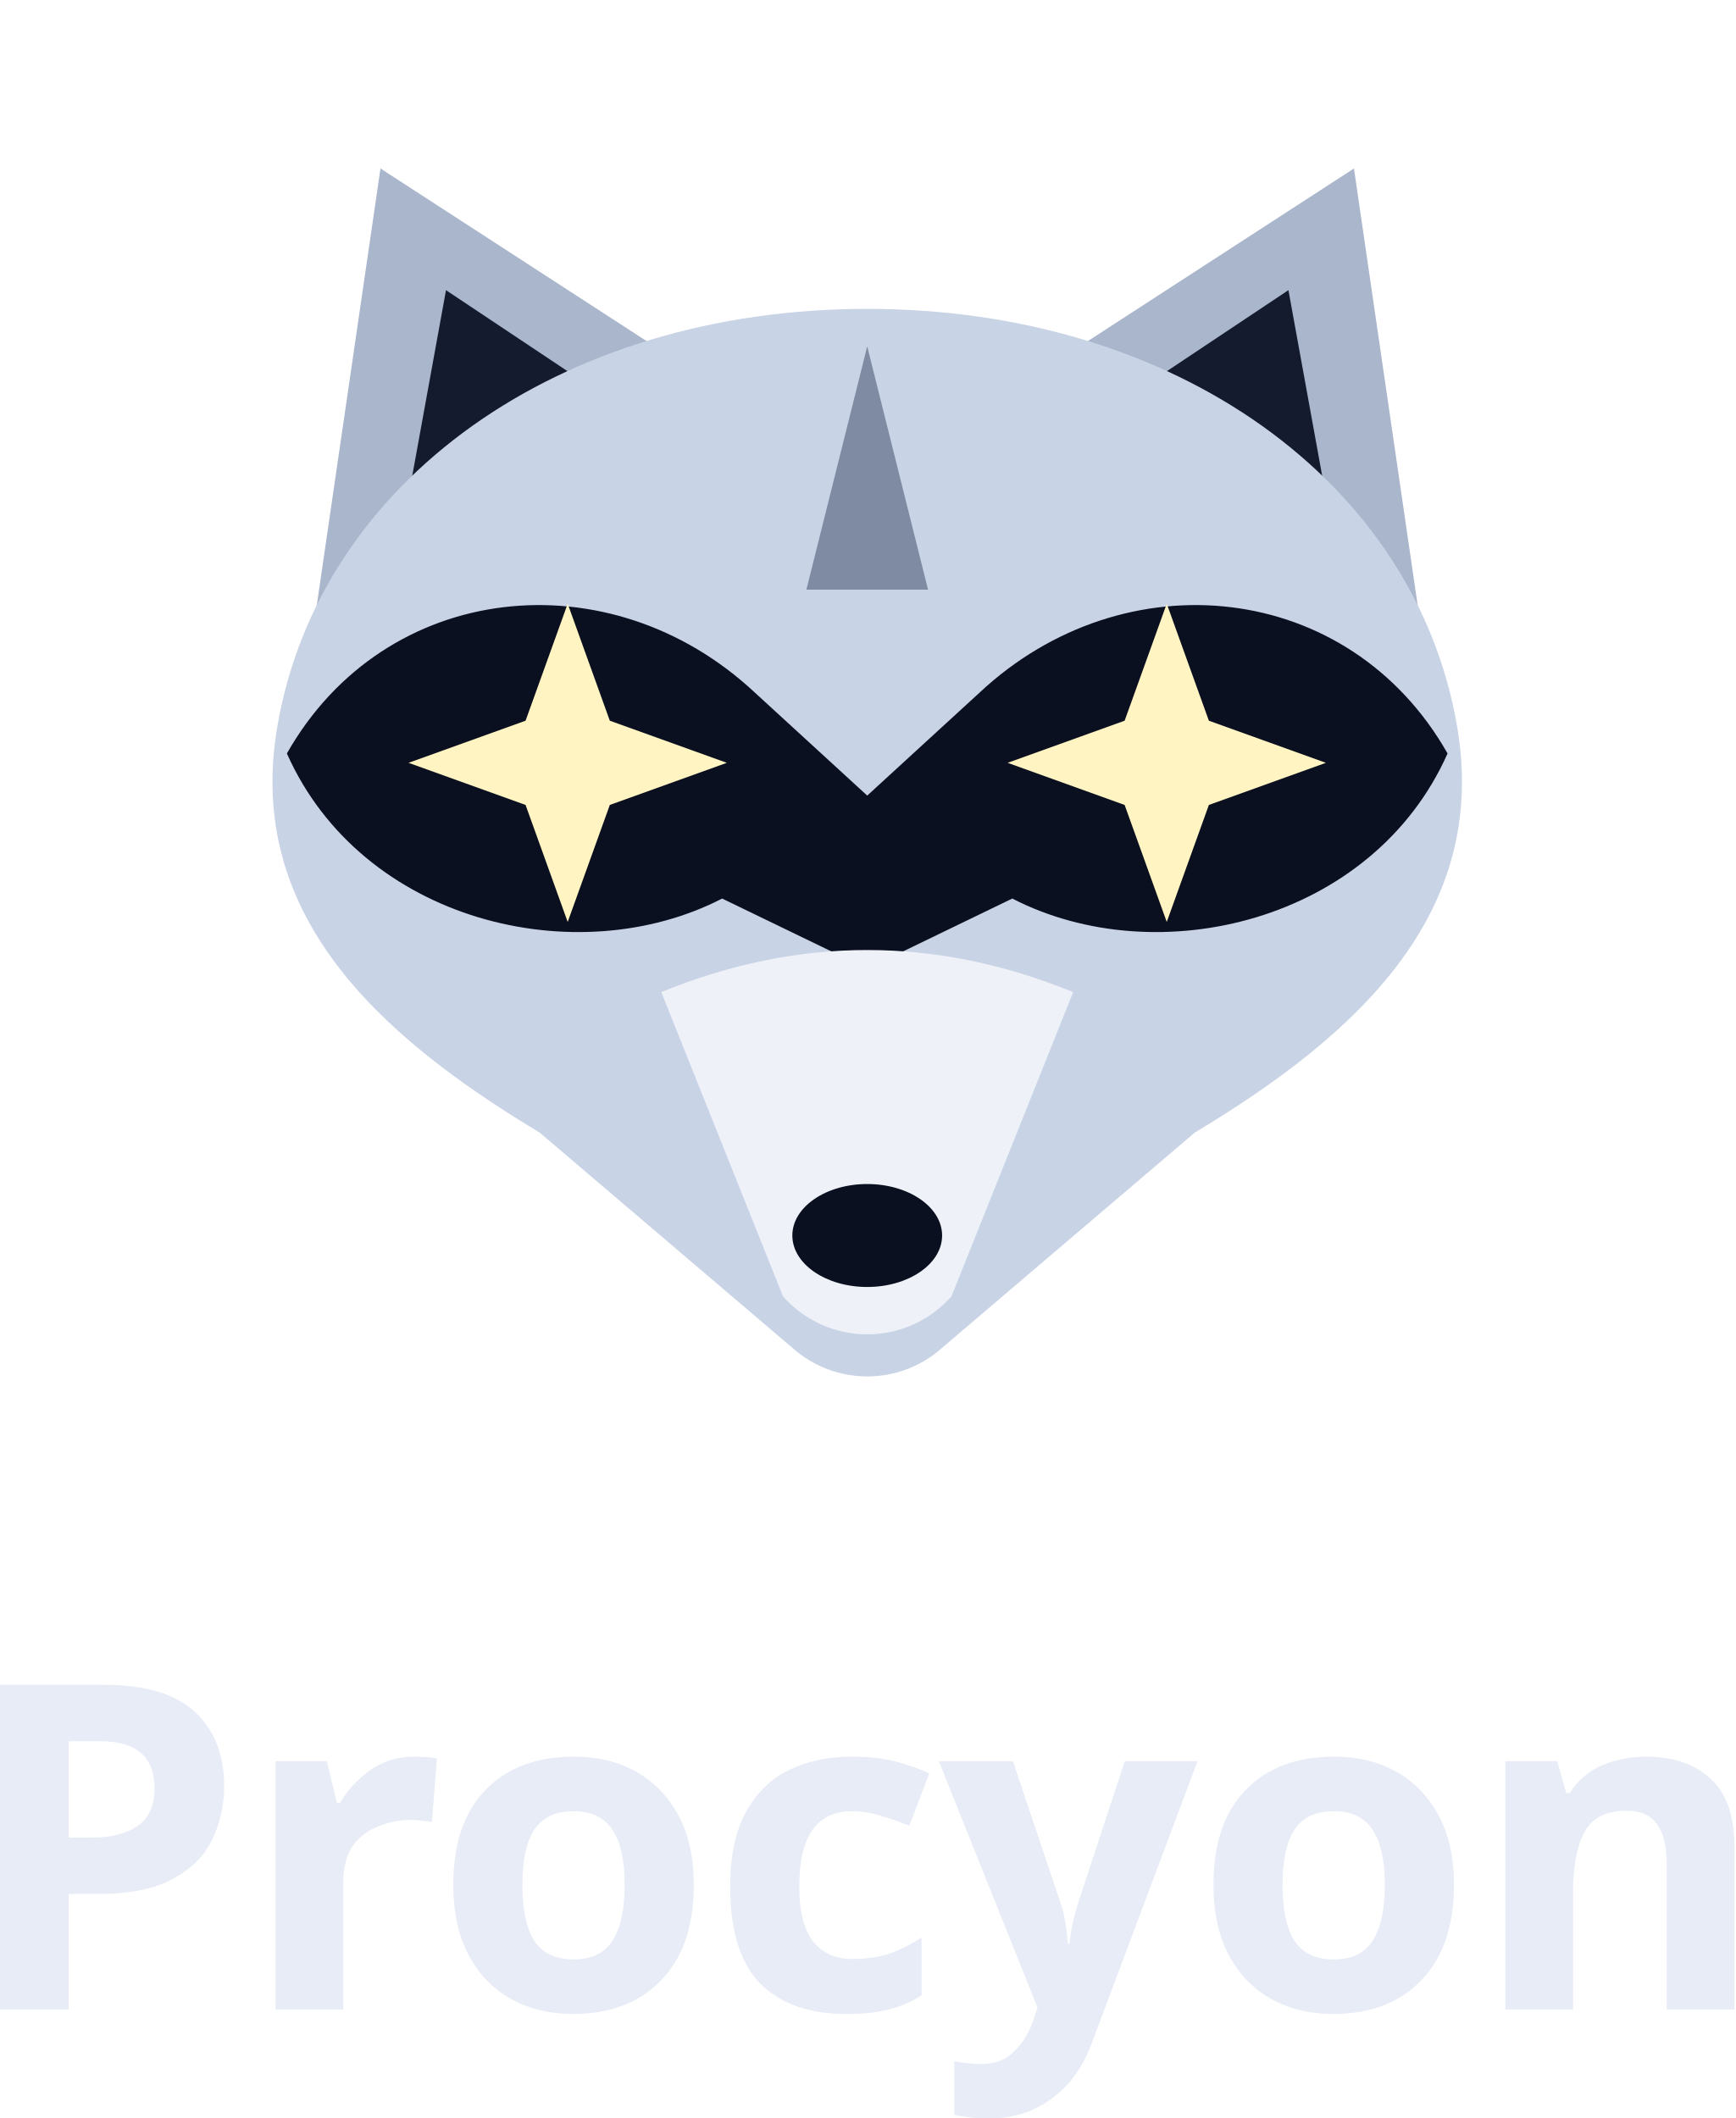
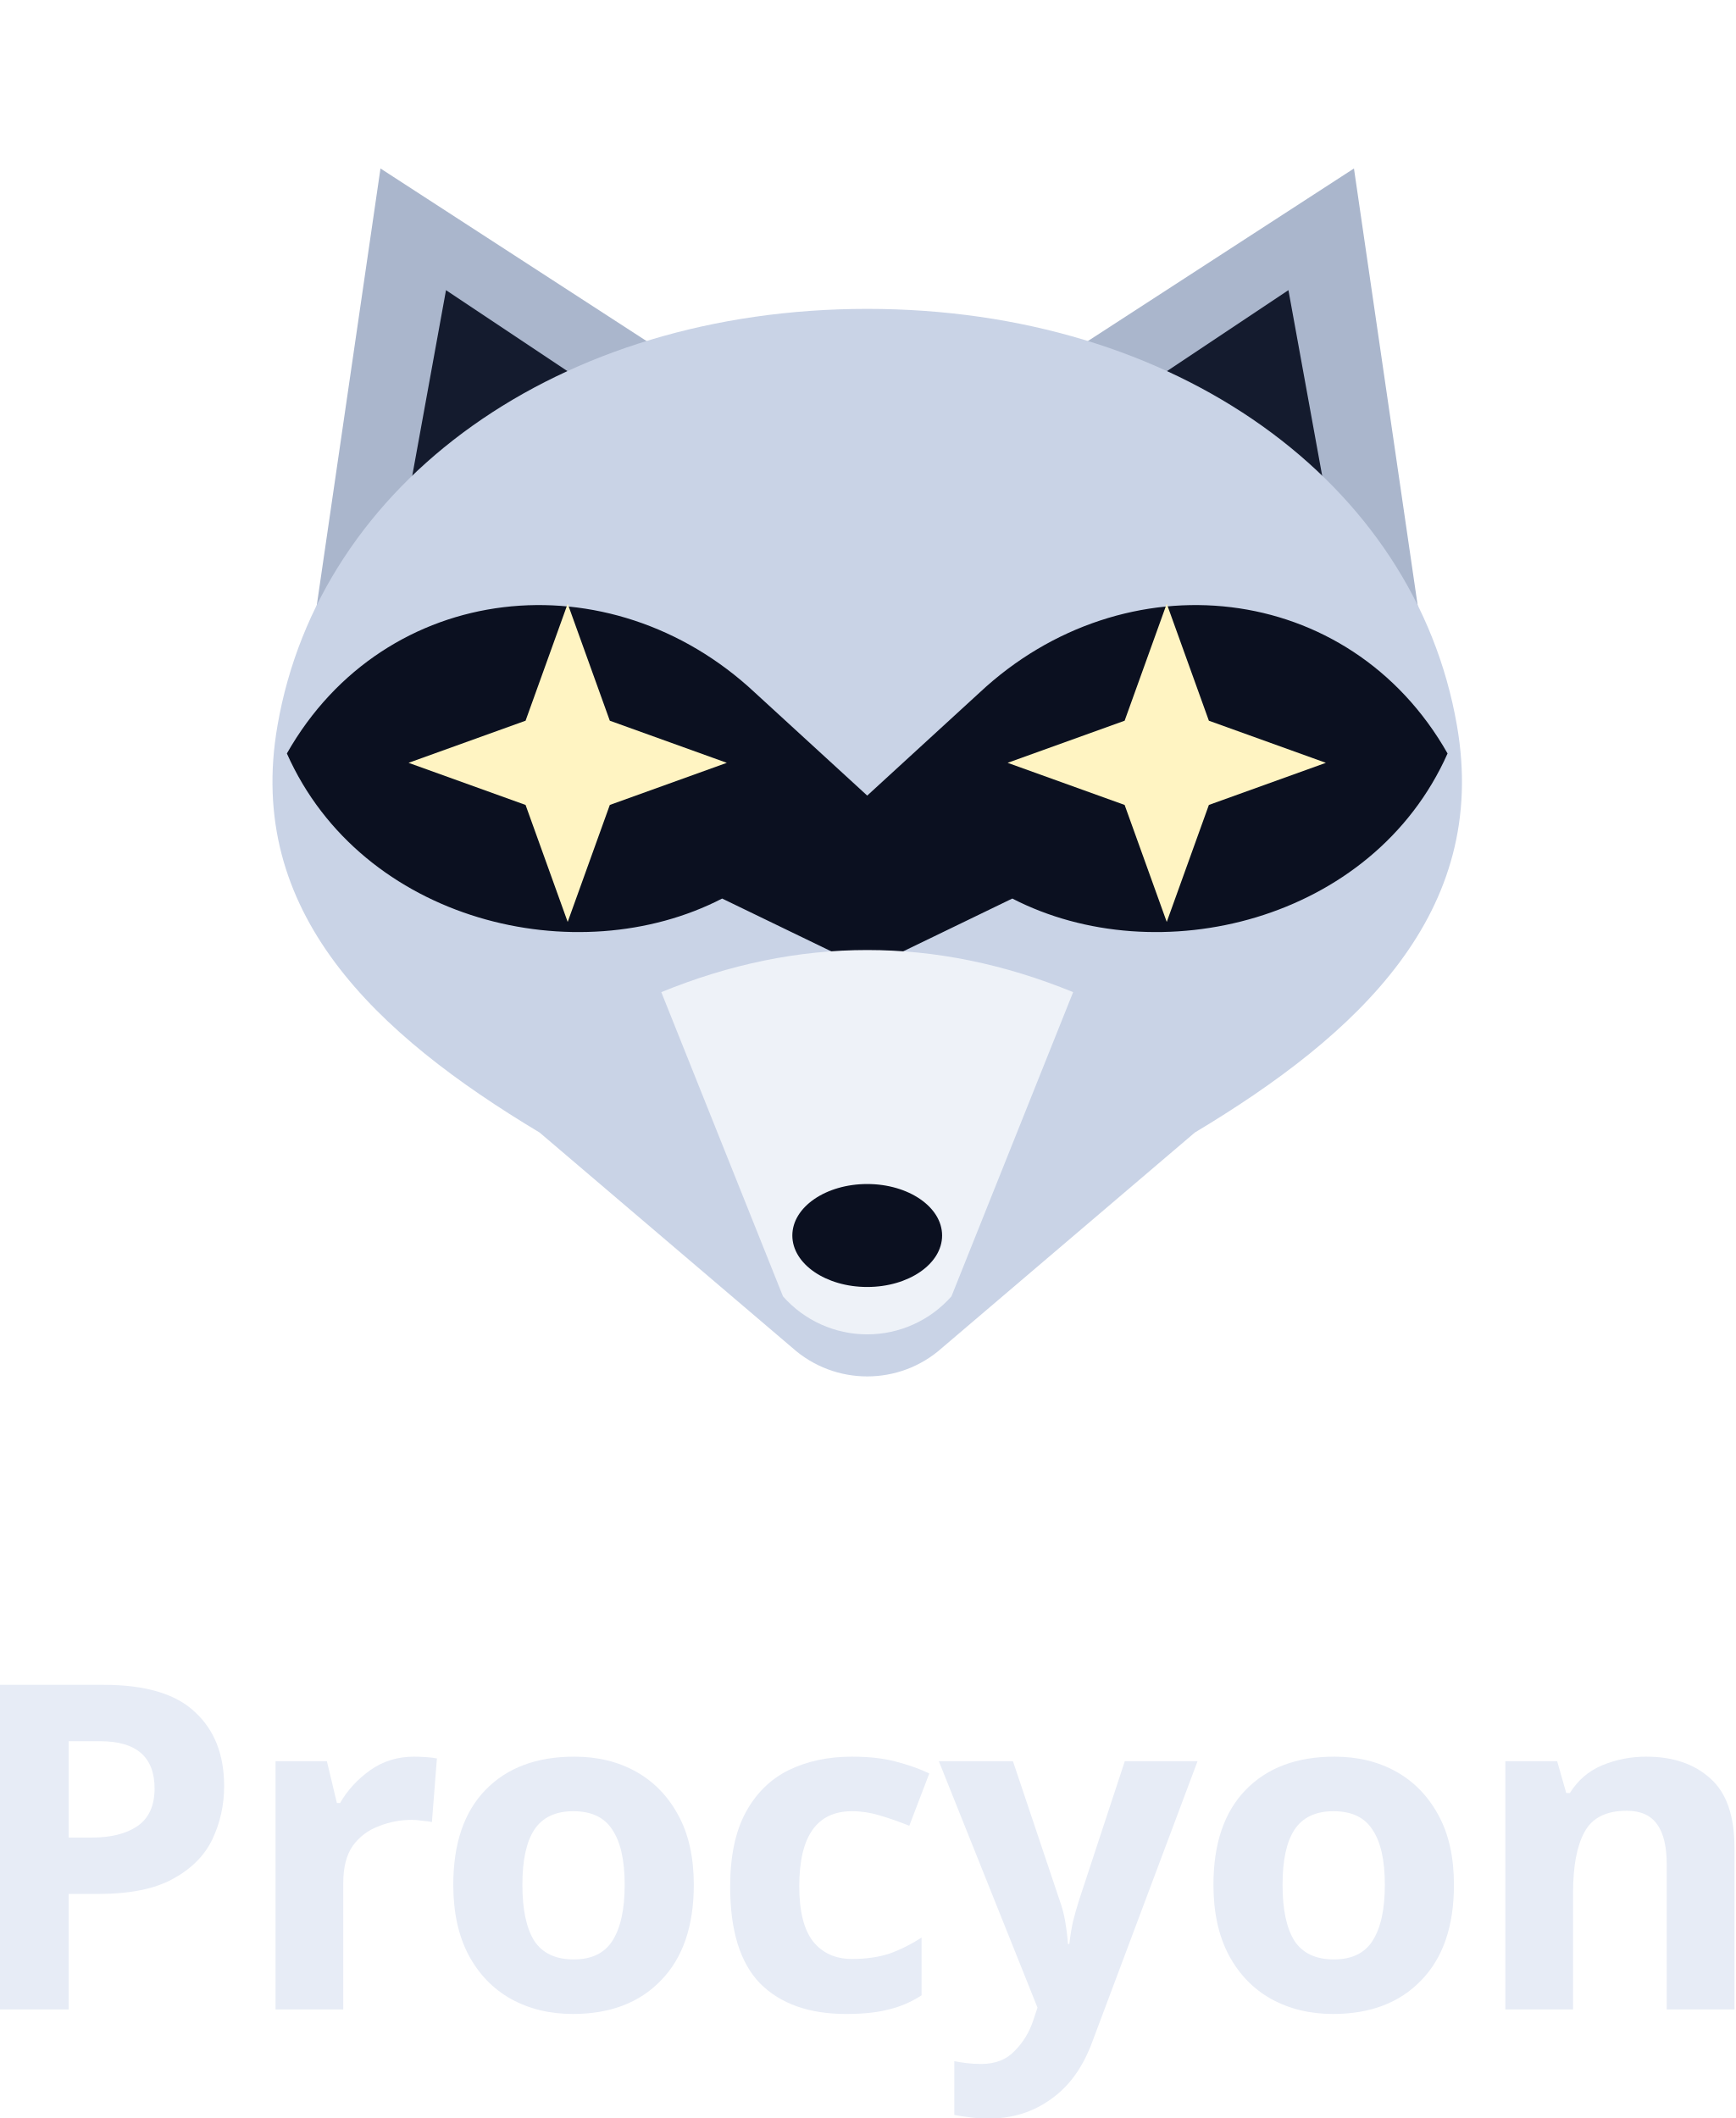
- <svg xmlns="http://www.w3.org/2000/svg" viewBox="0 0 649 792" version="1.1" id="svg32">
-   <defs id="defs36" />
-   <g transform="matrix(17.5,0,0,17.5,44.27,0)" id="g26">
+ <svg xmlns="http://www.w3.org/2000/svg" viewBox="0 0 649 792" version="1.1" id="svg30">
+   <defs id="defs34" />
+   <g transform="matrix(17.5,0,0,17.5,44.27,0)" id="g24">
    <path d="M 4.2,13.2 5.6,3.6 13,8.4 Z" fill="#aab6cc" id="path4" />
    <path d="M 27.8,13.2 26.4,3.6 19,8.4 Z" fill="#aab6cc" id="path6" />
    <path d="M 6.2,10.6 7,6.2 10.6,8.6 Z" fill="#141b2e" id="path8" />
    <path d="M 25.8,10.6 25,6.2 21.4,8.6 Z" fill="#141b2e" id="path10" />
    <path d="m 16,6.6 c 6.6,0 11.7,3.7 12.6,8.9 0.7,4 -2.1,6.6 -5.6,8.7 l -5.4,4.6 a 2.4,2.4 0 0 1 -3.2,0 L 9,24.2 C 5.5,22.1 2.7,19.5 3.4,15.5 4.3,10.3 9.4,6.6 16,6.6 Z" fill="#c9d3e6" id="path12" />
-     <path d="m 16,7.4 -1.3,5.2 h 2.6 z" fill="#7f8ba3" id="path14" />
-     <path d="m 3.6,16.1 c 2.1,-3.7 6.9,-4.2 10,-1.3 L 16,17 18.4,14.8 c 3.1,-2.9 7.9,-2.4 10,1.3 -1.6,3.6 -6.2,4.7 -9.3,3.1 L 16,20.7 12.9,19.2 C 9.8,20.8 5.2,19.7 3.6,16.1 Z" fill="#0b1020" id="path16" />
-     <path d="m 11.6,21.2 q 4.4,-1.8 8.8,0 l -2.6,6.5 a 2.4,2.4 0 0 1 -3.6,0 z" fill="#eef2f8" id="path18" />
-     <path id="ellipse20" style="fill:#0b1020" d="M 17.6,26.4 A 1.6,1.1 0 0 1 16,27.5 1.6,1.1 0 0 1 14.4,26.4 1.6,1.1 0 0 1 16,25.3 1.6,1.1 0 0 1 17.6,26.4 Z" />
-     <path d="m 9.6,12.9 0.9,2.5 2.5,0.9 -2.5,0.9 -0.9,2.5 -0.9,-2.5 -2.5,-0.9 2.5,-0.9 z" fill="#fff4c2" id="path22" />
-     <path d="m 22.4,12.9 0.9,2.5 2.5,0.9 -2.5,0.9 -0.9,2.5 -0.9,-2.5 -2.5,-0.9 2.5,-0.9 z" fill="#fff4c2" id="path24" />
+     <path d="m 3.6,16.1 c 2.1,-3.7 6.9,-4.2 10,-1.3 L 16,17 18.4,14.8 c 3.1,-2.9 7.9,-2.4 10,1.3 -1.6,3.6 -6.2,4.7 -9.3,3.1 L 16,20.7 12.9,19.2 C 9.8,20.8 5.2,19.7 3.6,16.1 Z" fill="#0b1020" id="path14" />
+     <path d="m 11.6,21.2 q 4.4,-1.8 8.8,0 l -2.6,6.5 a 2.4,2.4 0 0 1 -3.6,0 z" fill="#eef2f8" id="path16" />
+     <path id="ellipse18" style="fill:#0b1020" d="M 17.6,26.4 A 1.6,1.1 0 0 1 16,27.5 1.6,1.1 0 0 1 14.4,26.4 1.6,1.1 0 0 1 16,25.3 1.6,1.1 0 0 1 17.6,26.4 Z" />
+     <path d="m 9.6,12.9 0.9,2.5 2.5,0.9 -2.5,0.9 -0.9,2.5 -0.9,-2.5 -2.5,-0.9 2.5,-0.9 z" fill="#fff4c2" id="path20" />
+     <path d="m 22.4,12.9 0.9,2.5 2.5,0.9 -2.5,0.9 -0.9,2.5 -0.9,-2.5 -2.5,-0.9 2.5,-0.9 z" fill="#fff4c2" id="path22" />
  </g>
-   <g transform="translate(0,560.7)" id="g30">
-     <g aria-label="Procyon" id="text28" style="font-weight:700;font-size:170px;font-family:'Noto Sans';letter-spacing:-1.7;fill:#e7ecf6">
-       <path d="m 38.76,69.32 q 23.46,0 34.17,10.2 10.88,10.03 10.88,27.71 0,10.54 -4.42,19.89 -4.42,9.18 -14.79,14.79 -10.2,5.61 -27.88,5.61 H 25.67 V 190.7 H -1.9073486e-7 V 69.32 Z m -1.36,21.08 H 25.67 V 126.44 h 8.5 q 10.88,0 17.17,-4.25 6.46,-4.42 6.46,-14.11 0,-17.68 -20.4,-17.68 z" id="path39" />
-       <path d="m 154.87,96.18 q 1.87,0 4.42,0.17 2.55,0.17 4.08,0.51 l -1.87,23.8 q -1.19,-0.34 -3.57,-0.51 -2.21,-0.34 -3.91,-0.34 -6.46,0 -12.41,2.38 -5.95,2.21 -9.69,7.31 -3.57,5.1 -3.57,13.94 v 47.26 h -25.33 V 97.88 h 19.21 l 3.74,15.64 h 1.19 q 4.08,-7.14 11.22,-12.24 7.14,-5.1 16.49,-5.1 z" id="path41" />
-       <path d="m 259.42,144.12 q 0,23.12 -12.24,35.7 -12.07,12.58 -32.98,12.58 -12.92,0 -23.12,-5.61 -10.03,-5.61 -15.81,-16.32 -5.78,-10.88 -5.78,-26.35 0,-23.12 12.07,-35.53 12.07,-12.41 33.15,-12.41 13.09,0 23.12,5.61 10.03,5.61 15.81,16.32 5.78,10.54 5.78,26.01 z m -64.09,0 q 0,13.77 4.42,20.91 4.59,6.97 14.79,6.97 10.03,0 14.45,-6.97 4.59,-7.14 4.59,-20.91 0,-13.77 -4.59,-20.57 -4.42,-6.97 -14.62,-6.97 -10.03,0 -14.62,6.97 -4.42,6.8 -4.42,20.57 z" id="path43" />
-       <path d="m 316.37,192.4 q -20.74,0 -32.13,-11.39 -11.22,-11.56 -11.22,-36.21 0,-17 5.78,-27.71 5.78,-10.71 15.98,-15.81 10.37,-5.1 23.8,-5.1 9.52,0 16.49,1.87 7.14,1.87 12.41,4.42 l -7.48,19.55 q -5.95,-2.38 -11.22,-3.91 -5.1,-1.53 -10.2,-1.53 -19.72,0 -19.72,28.05 0,13.94 5.1,20.57 5.27,6.63 14.62,6.63 7.99,0 14.11,-2.04 6.12,-2.21 11.9,-5.95 v 21.59 q -5.78,3.74 -12.24,5.27 -6.29,1.7 -15.98,1.7 z" id="path45" />
-       <path d="m 351.05,97.88 h 27.71 l 17.51,52.19 q 1.36,3.74 2.04,7.82 0.68,3.91 1.02,8.33 h 0.51 q 0.51,-4.42 1.36,-8.33 1.02,-4.08 2.21,-7.82 l 17.17,-52.19 h 27.2 L 408.51,202.6 q -5.27,14.45 -15.47,21.59 -10.03,7.31 -23.29,7.31 -4.25,0 -7.48,-0.51 -3.06,-0.34 -5.44,-0.85 v -20.06 q 1.87,0.34 4.42,0.68 2.72,0.34 5.61,0.34 7.99,0 12.58,-4.93 4.76,-4.76 6.97,-11.56 l 1.53,-4.59 z" id="path47" />
-       <path d="m 543.66,144.12 q 0,23.12 -12.24,35.7 -12.07,12.58 -32.98,12.58 -12.92,0 -23.12,-5.61 -10.03,-5.61 -15.81,-16.32 -5.78,-10.88 -5.78,-26.35 0,-23.12 12.07,-35.53 12.07,-12.41 33.15,-12.41 13.09,0 23.12,5.61 10.03,5.61 15.81,16.32 5.78,10.54 5.78,26.01 z m -64.09,0 q 0,13.77 4.42,20.91 4.59,6.97 14.79,6.97 10.03,0 14.45,-6.97 4.59,-7.14 4.59,-20.91 0,-13.77 -4.59,-20.57 -4.42,-6.97 -14.62,-6.97 -10.03,0 -14.62,6.97 -4.42,6.8 -4.42,20.57 z" id="path49" />
-       <path d="m 615.57,96.18 q 14.96,0 23.97,8.16 9.01,7.99 9.01,25.84 v 60.52 h -25.33 v -54.23 q 0,-10.03 -3.57,-14.96 -3.57,-5.1 -11.39,-5.1 -11.56,0 -15.81,7.99 -4.25,7.82 -4.25,22.61 v 43.69 h -25.33 V 97.88 h 19.38 l 3.4,11.9 h 1.36 q 4.42,-7.14 12.07,-10.37 7.82,-3.23 16.49,-3.23 z" id="path51" />
+   <g transform="translate(0,560.7)" id="g28">
+     <g aria-label="Procyon" id="text26" style="font-weight:700;font-size:170px;font-family:'Noto Sans';letter-spacing:-1.7;fill:#e7ecf6">
+       <path d="m 38.76,69.32 q 23.46,0 34.17,10.2 10.88,10.03 10.88,27.71 0,10.54 -4.42,19.89 -4.42,9.18 -14.79,14.79 -10.2,5.61 -27.88,5.61 H 25.67 V 190.7 H -1.9073486e-7 V 69.32 Z m -1.36,21.08 H 25.67 V 126.44 h 8.5 q 10.88,0 17.17,-4.25 6.46,-4.42 6.46,-14.11 0,-17.68 -20.4,-17.68 z" id="path37" />
+       <path d="m 154.87,96.18 q 1.87,0 4.42,0.17 2.55,0.17 4.08,0.51 l -1.87,23.8 q -1.19,-0.34 -3.57,-0.51 -2.21,-0.34 -3.91,-0.34 -6.46,0 -12.41,2.38 -5.95,2.21 -9.69,7.31 -3.57,5.1 -3.57,13.94 v 47.26 h -25.33 V 97.88 h 19.21 l 3.74,15.64 h 1.19 q 4.08,-7.14 11.22,-12.24 7.14,-5.1 16.49,-5.1 z" id="path39" />
+       <path d="m 259.42,144.12 q 0,23.12 -12.24,35.7 -12.07,12.58 -32.98,12.58 -12.92,0 -23.12,-5.61 -10.03,-5.61 -15.81,-16.32 -5.78,-10.88 -5.78,-26.35 0,-23.12 12.07,-35.53 12.07,-12.41 33.15,-12.41 13.09,0 23.12,5.61 10.03,5.61 15.81,16.32 5.78,10.54 5.78,26.01 z m -64.09,0 q 0,13.77 4.42,20.91 4.59,6.97 14.79,6.97 10.03,0 14.45,-6.97 4.59,-7.14 4.59,-20.91 0,-13.77 -4.59,-20.57 -4.42,-6.97 -14.62,-6.97 -10.03,0 -14.62,6.97 -4.42,6.8 -4.42,20.57 z" id="path41" />
+       <path d="m 316.37,192.4 q -20.74,0 -32.13,-11.39 -11.22,-11.56 -11.22,-36.21 0,-17 5.78,-27.71 5.78,-10.71 15.98,-15.81 10.37,-5.1 23.8,-5.1 9.52,0 16.49,1.87 7.14,1.87 12.41,4.42 l -7.48,19.55 q -5.95,-2.38 -11.22,-3.91 -5.1,-1.53 -10.2,-1.53 -19.72,0 -19.72,28.05 0,13.94 5.1,20.57 5.27,6.63 14.62,6.63 7.99,0 14.11,-2.04 6.12,-2.21 11.9,-5.95 v 21.59 q -5.78,3.74 -12.24,5.27 -6.29,1.7 -15.98,1.7 z" id="path43" />
+       <path d="m 351.05,97.88 h 27.71 l 17.51,52.19 q 1.36,3.74 2.04,7.82 0.68,3.91 1.02,8.33 h 0.51 q 0.51,-4.42 1.36,-8.33 1.02,-4.08 2.21,-7.82 l 17.17,-52.19 h 27.2 L 408.51,202.6 q -5.27,14.45 -15.47,21.59 -10.03,7.31 -23.29,7.31 -4.25,0 -7.48,-0.51 -3.06,-0.34 -5.44,-0.85 v -20.06 q 1.87,0.34 4.42,0.68 2.72,0.34 5.61,0.34 7.99,0 12.58,-4.93 4.76,-4.76 6.97,-11.56 l 1.53,-4.59 z" id="path45" />
+       <path d="m 543.66,144.12 q 0,23.12 -12.24,35.7 -12.07,12.58 -32.98,12.58 -12.92,0 -23.12,-5.61 -10.03,-5.61 -15.81,-16.32 -5.78,-10.88 -5.78,-26.35 0,-23.12 12.07,-35.53 12.07,-12.41 33.15,-12.41 13.09,0 23.12,5.61 10.03,5.61 15.81,16.32 5.78,10.54 5.78,26.01 z m -64.09,0 q 0,13.77 4.42,20.91 4.59,6.97 14.79,6.97 10.03,0 14.45,-6.97 4.59,-7.14 4.59,-20.91 0,-13.77 -4.59,-20.57 -4.42,-6.97 -14.62,-6.97 -10.03,0 -14.62,6.97 -4.42,6.8 -4.42,20.57 z" id="path47" />
+       <path d="m 615.57,96.18 q 14.96,0 23.97,8.16 9.01,7.99 9.01,25.84 v 60.52 h -25.33 v -54.23 q 0,-10.03 -3.57,-14.96 -3.57,-5.1 -11.39,-5.1 -11.56,0 -15.81,7.99 -4.25,7.82 -4.25,22.61 v 43.69 h -25.33 V 97.88 h 19.38 l 3.4,11.9 h 1.36 q 4.42,-7.14 12.07,-10.37 7.82,-3.23 16.49,-3.23 z" id="path49" />
    </g>
  </g>
</svg>
